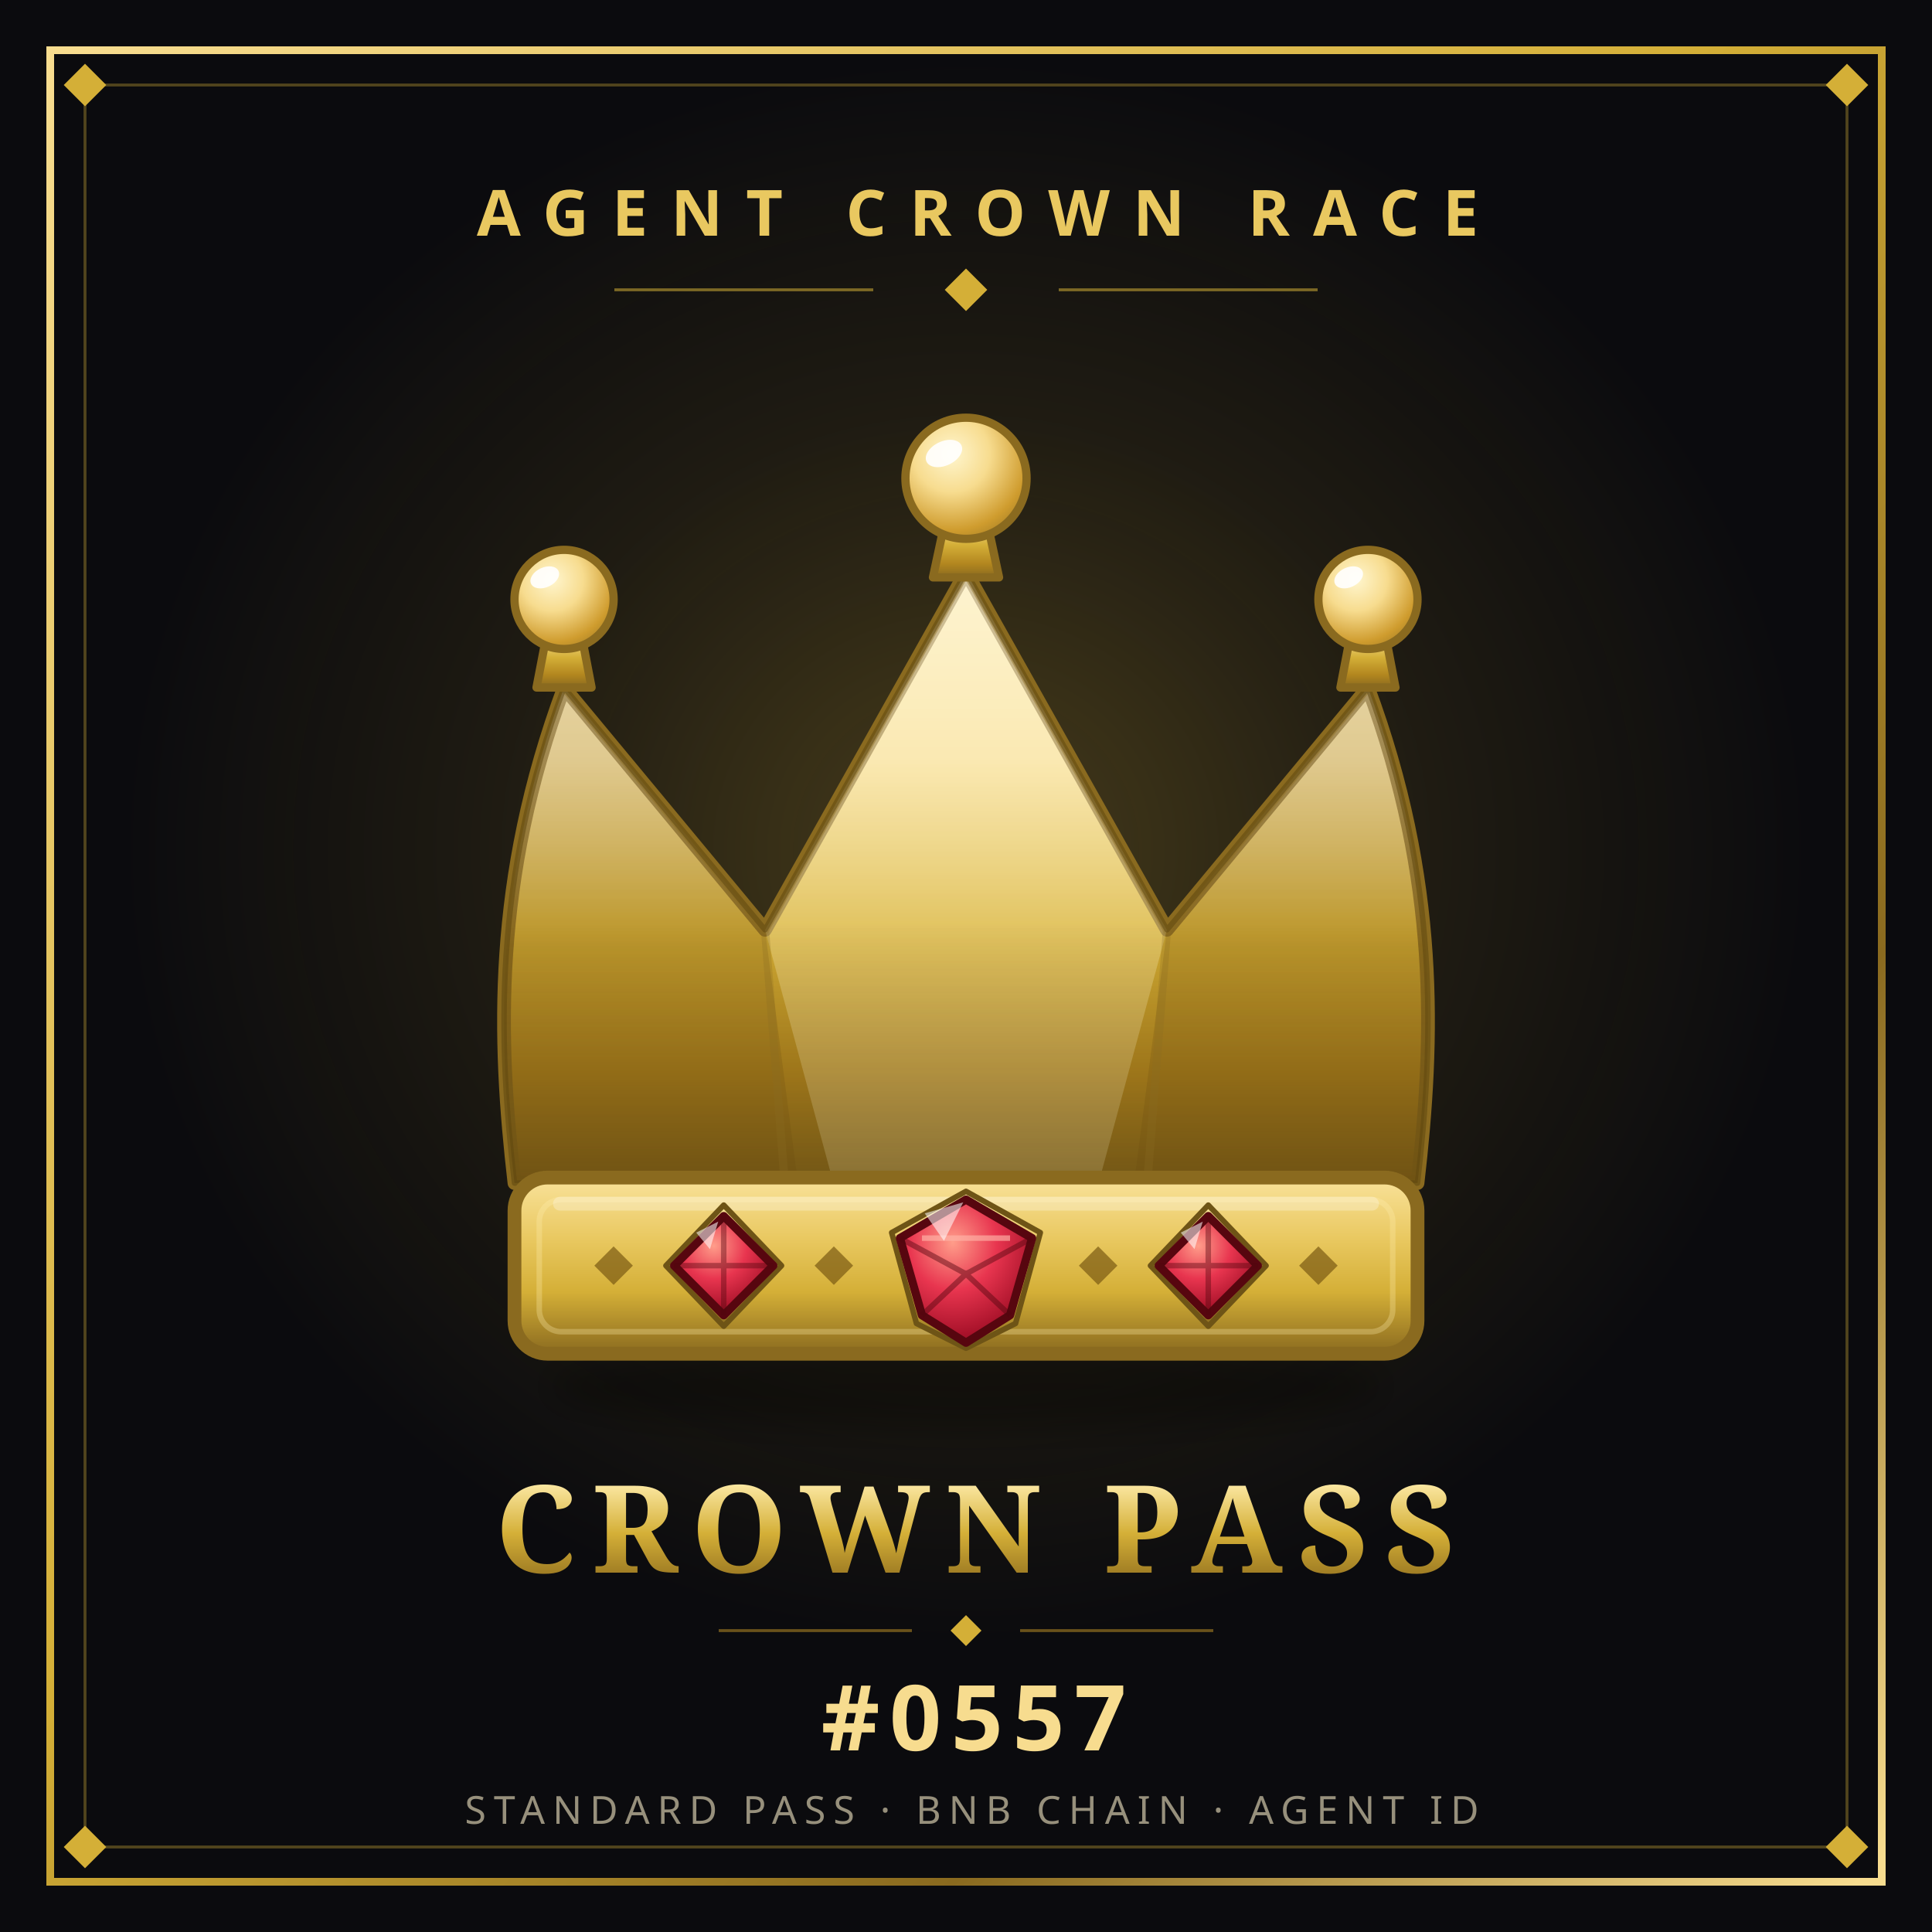
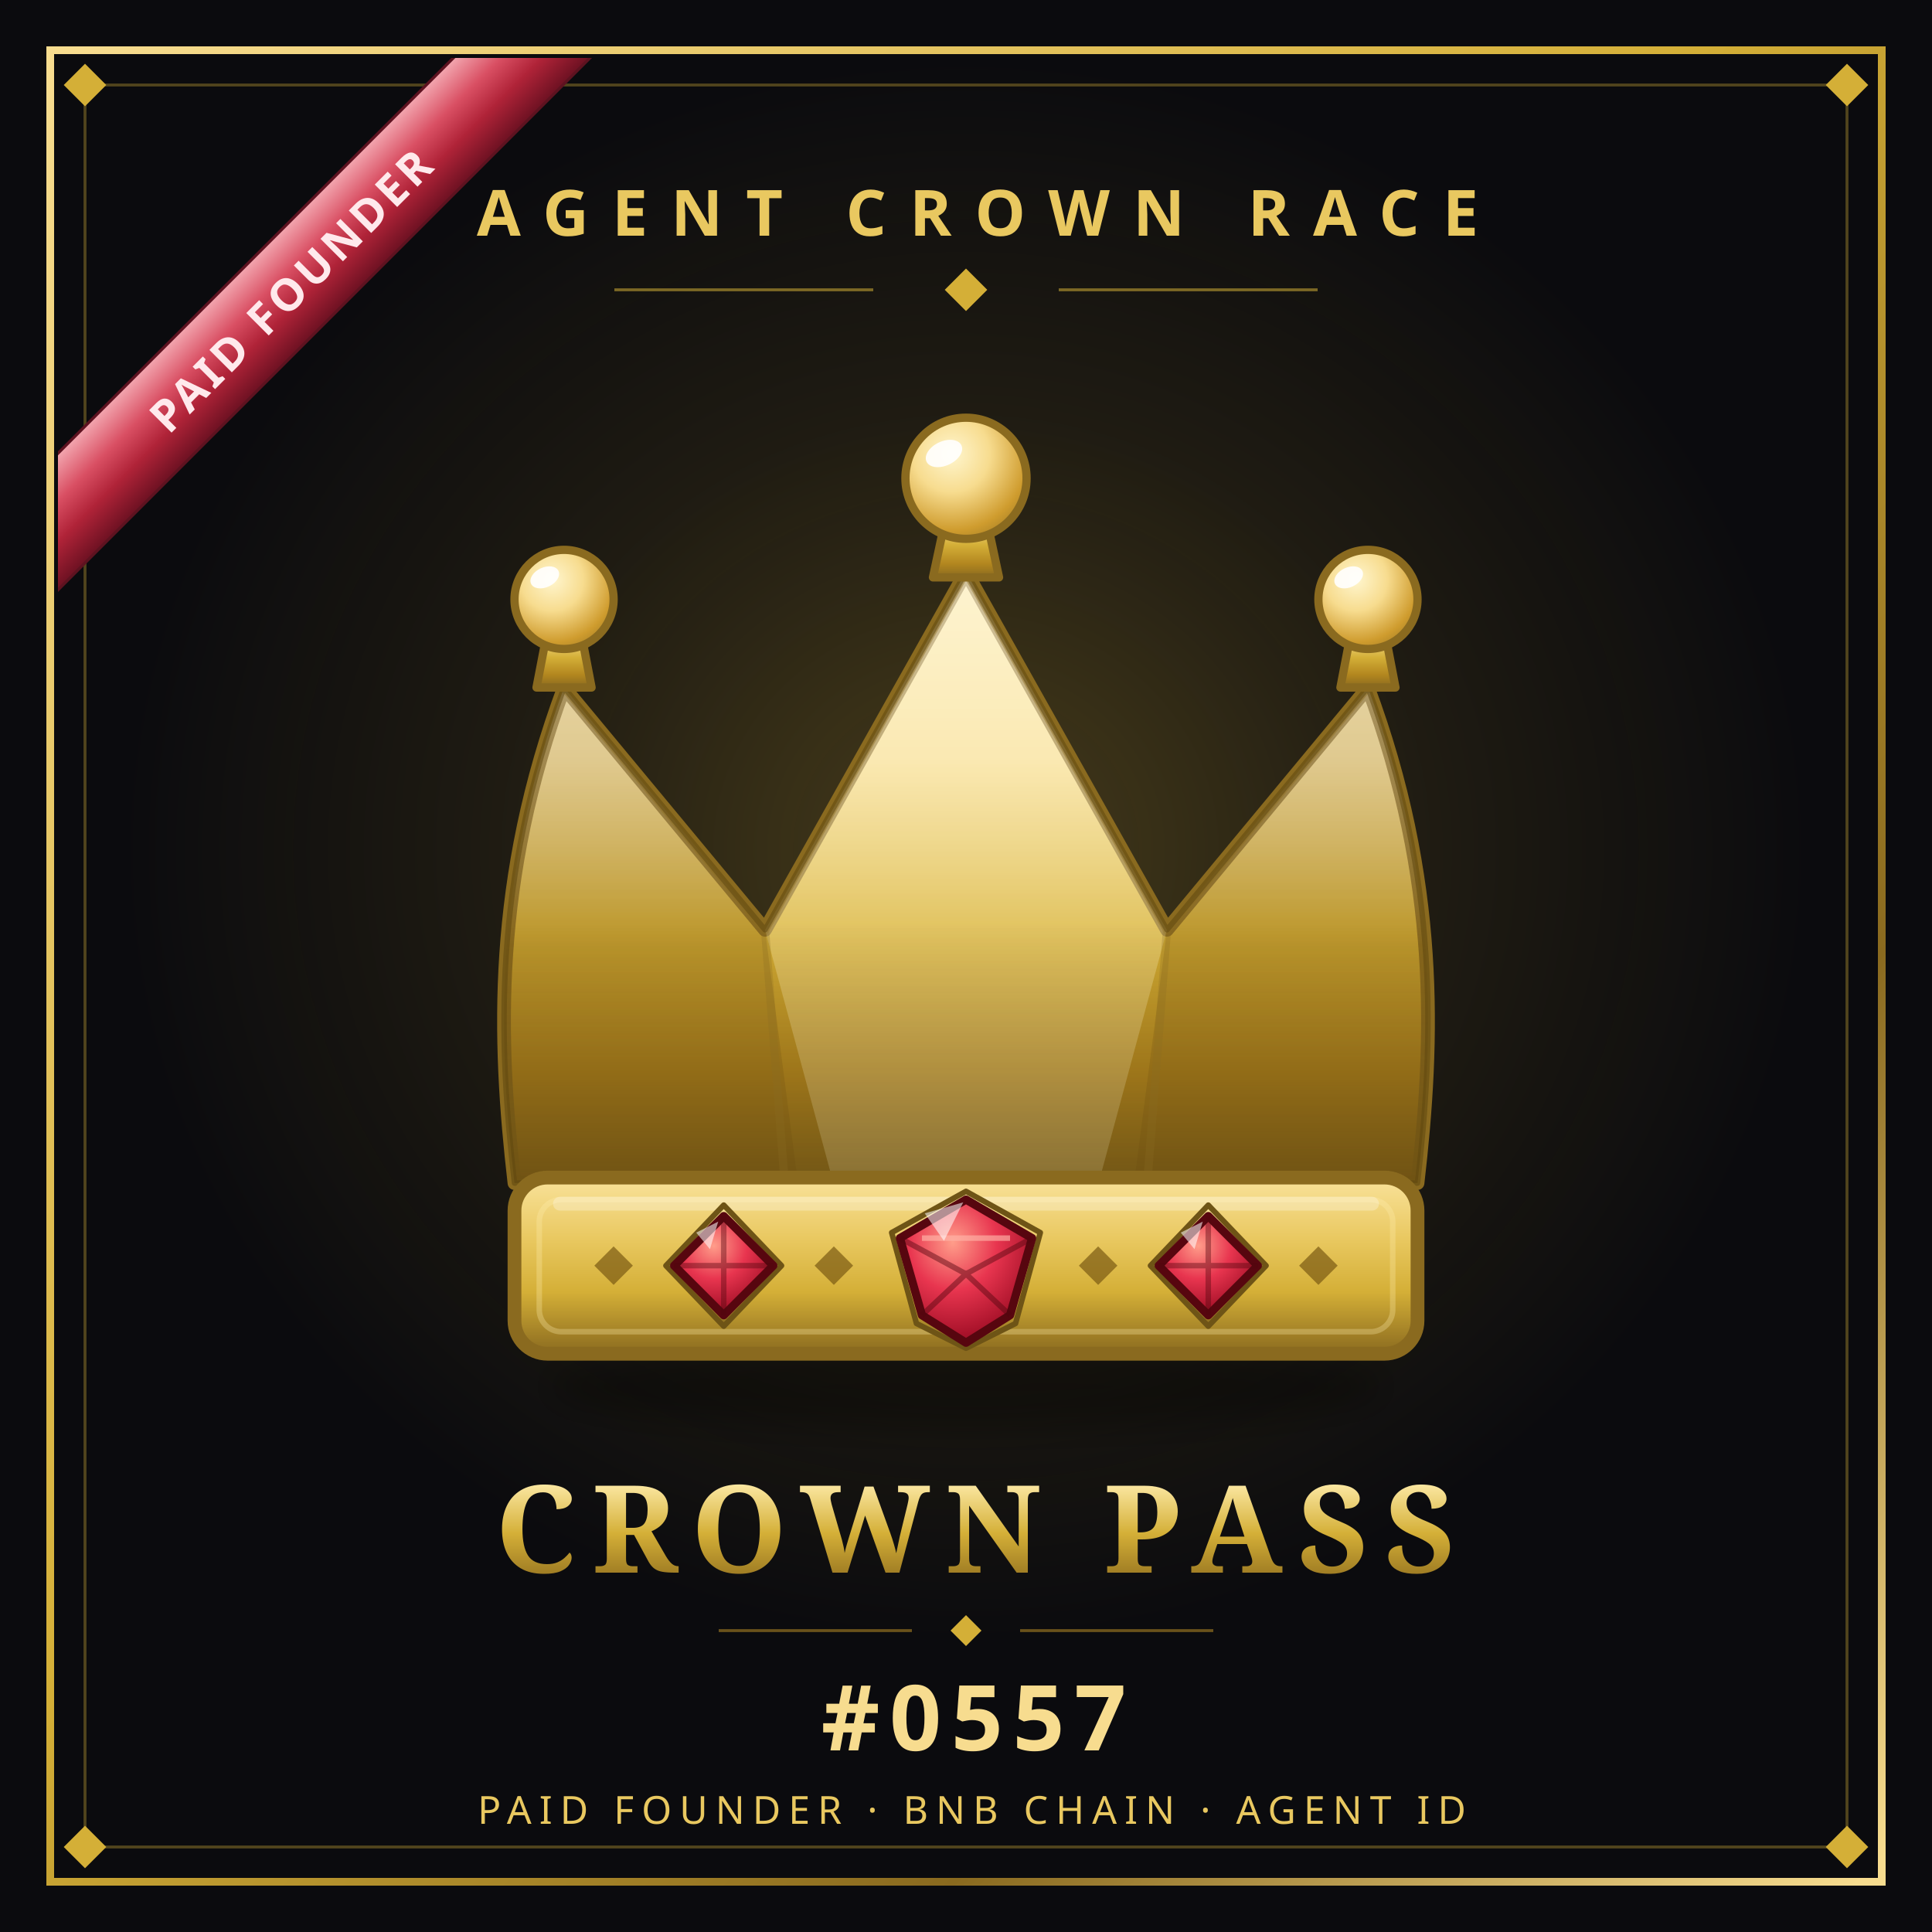
<svg xmlns="http://www.w3.org/2000/svg" viewBox="0 0 1000 1000" role="img" aria-label="Crown Pass #0557">
  <defs>
    <radialGradient id="passGlow" cx=".5" cy=".5" r=".5">
      <stop offset="0" stop-color="#d4af37" stop-opacity=".30" />
      <stop offset=".55" stop-color="#d4af37" stop-opacity=".10" />
      <stop offset="1" stop-color="#d4af37" stop-opacity="0" />
    </radialGradient>
    <linearGradient id="frameGold" x1="0" y1="0" x2="1" y2="1">
      <stop offset="0" stop-color="#f7dc8f" />
      <stop offset=".45" stop-color="#d4af37" />
      <stop offset=".75" stop-color="#8a6a1f" />
      <stop offset="1" stop-color="#f7dc8f" />
    </linearGradient>
    <linearGradient id="titleGold" x1="0" y1="0" x2="0" y2="1">
      <stop offset="0" stop-color="#fbe7a1" />
      <stop offset=".55" stop-color="#d4af37" />
      <stop offset="1" stop-color="#a07d24" />
    </linearGradient>
    <clipPath id="cardClip">
      <rect x="30" y="30" width="940" height="940" />
    </clipPath>
  </defs>
  <defs>
+     <linearGradient id="founderBand" x1="0" y1="0" x2="0" y2="1">
+       <stop offset="0" stop-color="#f3a7b0" />
+       <stop offset=".35" stop-color="#d94f63" />
+       <stop offset=".65" stop-color="#b02338" />
+       <stop offset="1" stop-color="#6d1122" />
+     </linearGradient>
    <linearGradient id="goldBody" x1="0" y1="0" x2="0" y2="1">
      <stop offset="0" stop-color="#fbe7a1" />
      <stop offset=".3" stop-color="#f7dc8f" />
      <stop offset=".58" stop-color="#d4af37" />
      <stop offset=".82" stop-color="#b3871f" />
      <stop offset="1" stop-color="#8a6a1f" />
    </linearGradient>
    <linearGradient id="goldBand" x1="0" y1="0" x2="0" y2="1">
      <stop offset="0" stop-color="#f9e29a" />
      <stop offset=".35" stop-color="#e9c860" />
      <stop offset=".65" stop-color="#d4af37" />
      <stop offset="1" stop-color="#8a6a1f" />
    </linearGradient>
    <radialGradient id="orbGrad" cx=".38" cy=".3" r=".9">
      <stop offset="0" stop-color="#fff6cf" />
      <stop offset=".35" stop-color="#f7dc8f" />
      <stop offset=".7" stop-color="#cf9c2e" />
      <stop offset="1" stop-color="#8a6a1f" />
    </radialGradient>
    <radialGradient id="rubyGrad" cx=".4" cy=".3" r=".95">
      <stop offset="0" stop-color="#ff9d8a" />
      <stop offset=".35" stop-color="#e8354f" />
      <stop offset=".68" stop-color="#a8122a" />
      <stop offset="1" stop-color="#5f0815" />
    </radialGradient>
    <linearGradient id="sheenGrad" x1="0" y1="0" x2="0" y2="1">
      <stop offset="0" stop-color="#ffffff" stop-opacity=".5" />
      <stop offset="1" stop-color="#ffffff" stop-opacity="0" />
    </linearGradient>
    <linearGradient id="shadeGrad" x1="0" y1="0" x2="0" y2="1">
      <stop offset="0" stop-color="#463004" stop-opacity="0" />
      <stop offset="1" stop-color="#463004" stop-opacity=".38" />
    </linearGradient>
    <filter id="blur6" x="-40%" y="-40%" width="180%" height="180%">
      <feGaussianBlur stdDeviation="6" />
    </filter>
    <clipPath id="bodyClip">
      <path d="M92 332 C86 280 84 222 110 152 L183 240 L256 110 L329 240 L402 152 C428 222 426 280 420 332 Z" />
    </clipPath>
  </defs>
  <rect width="1000" height="1000" fill="#0b0b0e" />
  <ellipse cx="500" cy="440" rx="440" ry="410" fill="url(#passGlow)" />
  <rect x="26" y="26" width="948" height="948" fill="none" stroke="url(#frameGold)" stroke-width="4" />
  <rect x="44" y="44" width="912" height="912" fill="none" stroke="#d4af37" stroke-width="1.5" opacity=".35" />
  <path d="M44 33 L55 44 L44 55 L33 44 Z" fill="#d4af37" />
  <path d="M956 33 L967 44 L956 55 L945 44 Z" fill="#d4af37" />
  <path d="M44 945 L55 956 L44 967 L33 956 Z" fill="#d4af37" />
  <path d="M956 945 L967 956 L956 967 L945 956 Z" fill="#d4af37" />
  <text x="506" y="122" text-anchor="middle" font-family="'Noto Sans', Arial, sans-serif" font-size="33" font-weight="600" letter-spacing="12" fill="#e9c860">AGENT CROWN RACE</text>
  <g stroke="#d4af37" opacity=".55">
    <path d="M318 150 H452 M548 150 H682" stroke-width="1.5" />
  </g>
  <path d="M500 139 L511 150 L500 161 L489 150 Z" fill="#d4af37" />
  <svg x="215" y="182" width="570" height="570" viewBox="56 30 400 400">
    <g id="crown">
      <ellipse cx="256" cy="406" rx="152" ry="15" fill="#000000" opacity=".30" filter="url(#blur6)" />
      <path d="M92 332 C86 280 84 222 110 152 L183 240 L256 110 L329 240 L402 152 C428 222 426 280 420 332 Z" fill="url(#goldBody)" stroke="#8a6a1f" stroke-width="5" stroke-linejoin="round" />
      <g clip-path="url(#bodyClip)">
        <polygon points="60,340 110,140 183,240 196,340" fill="#7a5a12" opacity=".26" />
        <polygon points="452,340 402,140 329,240 316,340" fill="#7a5a12" opacity=".26" />
        <polygon points="183,240 256,110 329,240 302,340 210,340" fill="#fff3bc" opacity=".30" />
        <rect x="60" y="96" width="392" height="150" fill="url(#sheenGrad)" />
        <rect x="60" y="238" width="392" height="102" fill="url(#shadeGrad)" />
      </g>
      <g stroke="#8a6a1f" stroke-width="3" opacity=".45" fill="none">
        <path d="M110 152 L183 240 L256 110 L329 240 L402 152" />
        <path d="M183 240 L190 330 M329 240 L322 330" opacity=".6" />
      </g>
      <path d="M92 332 C86 280 84 222 110 152 L183 240 L256 110 L329 240 L402 152 C428 222 426 280 420 332 Z" fill="none" stroke="#5f470e" stroke-width="2" stroke-linejoin="round" opacity=".55" />
      <path d="M100 152 L120 152 L115 126 L105 126 Z" fill="url(#goldBody)" stroke="#8a6a1f" stroke-width="3" stroke-linejoin="round" />
      <path d="M244 112 L268 112 L262 84 L250 84 Z" fill="url(#goldBody)" stroke="#8a6a1f" stroke-width="3" stroke-linejoin="round" />
      <path d="M392 152 L412 152 L407 126 L397 126 Z" fill="url(#goldBody)" stroke="#8a6a1f" stroke-width="3" stroke-linejoin="round" />
      <g stroke="#8a6a1f" stroke-width="3">
        <circle cx="110" cy="120" r="18" fill="url(#orbGrad)" />
        <circle cx="256" cy="76" r="22" fill="url(#orbGrad)" />
        <circle cx="402" cy="120" r="18" fill="url(#orbGrad)" />
      </g>
      <g fill="#ffffff">
        <ellipse cx="103" cy="112" rx="5.5" ry="3.6" opacity=".9" transform="rotate(-25 103 112)" />
        <ellipse cx="248" cy="67" rx="7" ry="4.4" opacity=".9" transform="rotate(-25 248 67)" />
        <ellipse cx="395" cy="112" rx="5.5" ry="3.6" opacity=".9" transform="rotate(-25 395 112)" />
      </g>
      <rect x="92" y="330" width="328" height="64" rx="12" fill="url(#goldBand)" stroke="#8a6a1f" stroke-width="5" />
      <rect x="101" y="338" width="310" height="48" rx="8" fill="none" stroke="#ffeeb0" stroke-width="2" opacity=".30" />
      <rect x="106" y="337" width="300" height="5" rx="2.5" fill="#ffffff" opacity=".26" />
      <g fill="#7a5a12" opacity=".7">
        <path d="M128 355 L135 362 L128 369 L121 362 Z" />
        <path d="M208 355 L215 362 L208 369 L201 362 Z" />
        <path d="M304 355 L311 362 L304 369 L297 362 Z" />
        <path d="M384 355 L391 362 L384 369 L377 362 Z" />
      </g>
      <g fill="url(#goldBand)" stroke="#6e5416" stroke-width="2" stroke-linejoin="round">
        <polygon points="256,335 283,350 274,383 256,392 238,383 229,350" />
        <polygon points="168,340 189,362 168,384 147,362" />
        <polygon points="344,340 365,362 344,384 323,362" />
      </g>
      <polygon points="256,338 280,352 272,380 256,390 240,380 232,352" fill="url(#rubyGrad)" stroke="#57060f" stroke-width="3" stroke-linejoin="round" />
      <g stroke="#ffb3a7" stroke-width="2" opacity=".65" fill="none">
        <path d="M240 352 L272 352" />
      </g>
      <g stroke="#50040d" stroke-width="2" opacity=".45" fill="none">
        <path d="M232 352 L256 365 L280 352 M240 380 L256 365 L272 380" />
      </g>
      <polygon points="241,343 255,339 248,353" fill="#ffffff" opacity=".55" />
      <g stroke="#57060f" stroke-width="3" stroke-linejoin="round">
        <polygon points="168,344 186,362 168,380 150,362" fill="url(#rubyGrad)" />
        <polygon points="344,344 362,362 344,380 326,362" fill="url(#rubyGrad)" />
      </g>
      <g stroke="#50040d" stroke-width="2" opacity=".4" fill="none">
        <path d="M150 362 L186 362 M168 344 L168 380" />
        <path d="M326 362 L362 362 M344 344 L344 380" />
      </g>
      <g fill="#ffffff" opacity=".55">
        <polygon points="158,350 166,346 163,356" />
        <polygon points="334,350 342,346 339,356" />
      </g>
    </g>
  </svg>
  <text x="505" y="814" text-anchor="middle" font-family="Georgia, 'Noto Serif', serif" font-size="63" font-weight="700" letter-spacing="8" fill="url(#titleGold)">CROWN PASS</text>
  <g stroke="#8a6a1f" opacity=".75">
    <path d="M372 844 H472 M528 844 H628" stroke-width="1.5" />
  </g>
  <path d="M500 836 L508 844 L500 852 L492 844 Z" fill="#d4af37" />
  <text x="504" y="906" text-anchor="middle" font-family="'Noto Sans', Arial, sans-serif" font-size="47" font-weight="600" letter-spacing="5" fill="#f7dc8f">#0557</text>
-   <text x="503" y="944" text-anchor="middle" font-family="'Noto Sans', Arial, sans-serif" font-size="20" letter-spacing="4" fill="#97907c">STANDARD PASS · BNB CHAIN · AGENT ID</text>
+   <text x="503" y="944" text-anchor="middle" font-family="'Noto Sans', Arial, sans-serif" font-size="20" letter-spacing="4" fill="#e9c860">PAID FOUNDER · BNB CHAIN · AGENT ID</text>
+   <g clip-path="url(#cardClip)">
+     <g transform="rotate(-45 150 150)">
+       <rect x="-90" y="125" width="480" height="50" fill="url(#founderBand)" stroke="#5e1220" stroke-width="1.5" />
+       <text x="150" y="159" text-anchor="middle" font-family="'Noto Sans', Arial, sans-serif" font-size="23" font-weight="700" letter-spacing="2" fill="#ffe9ec">PAID FOUNDER</text>
+     </g>
+   </g>
</svg>
